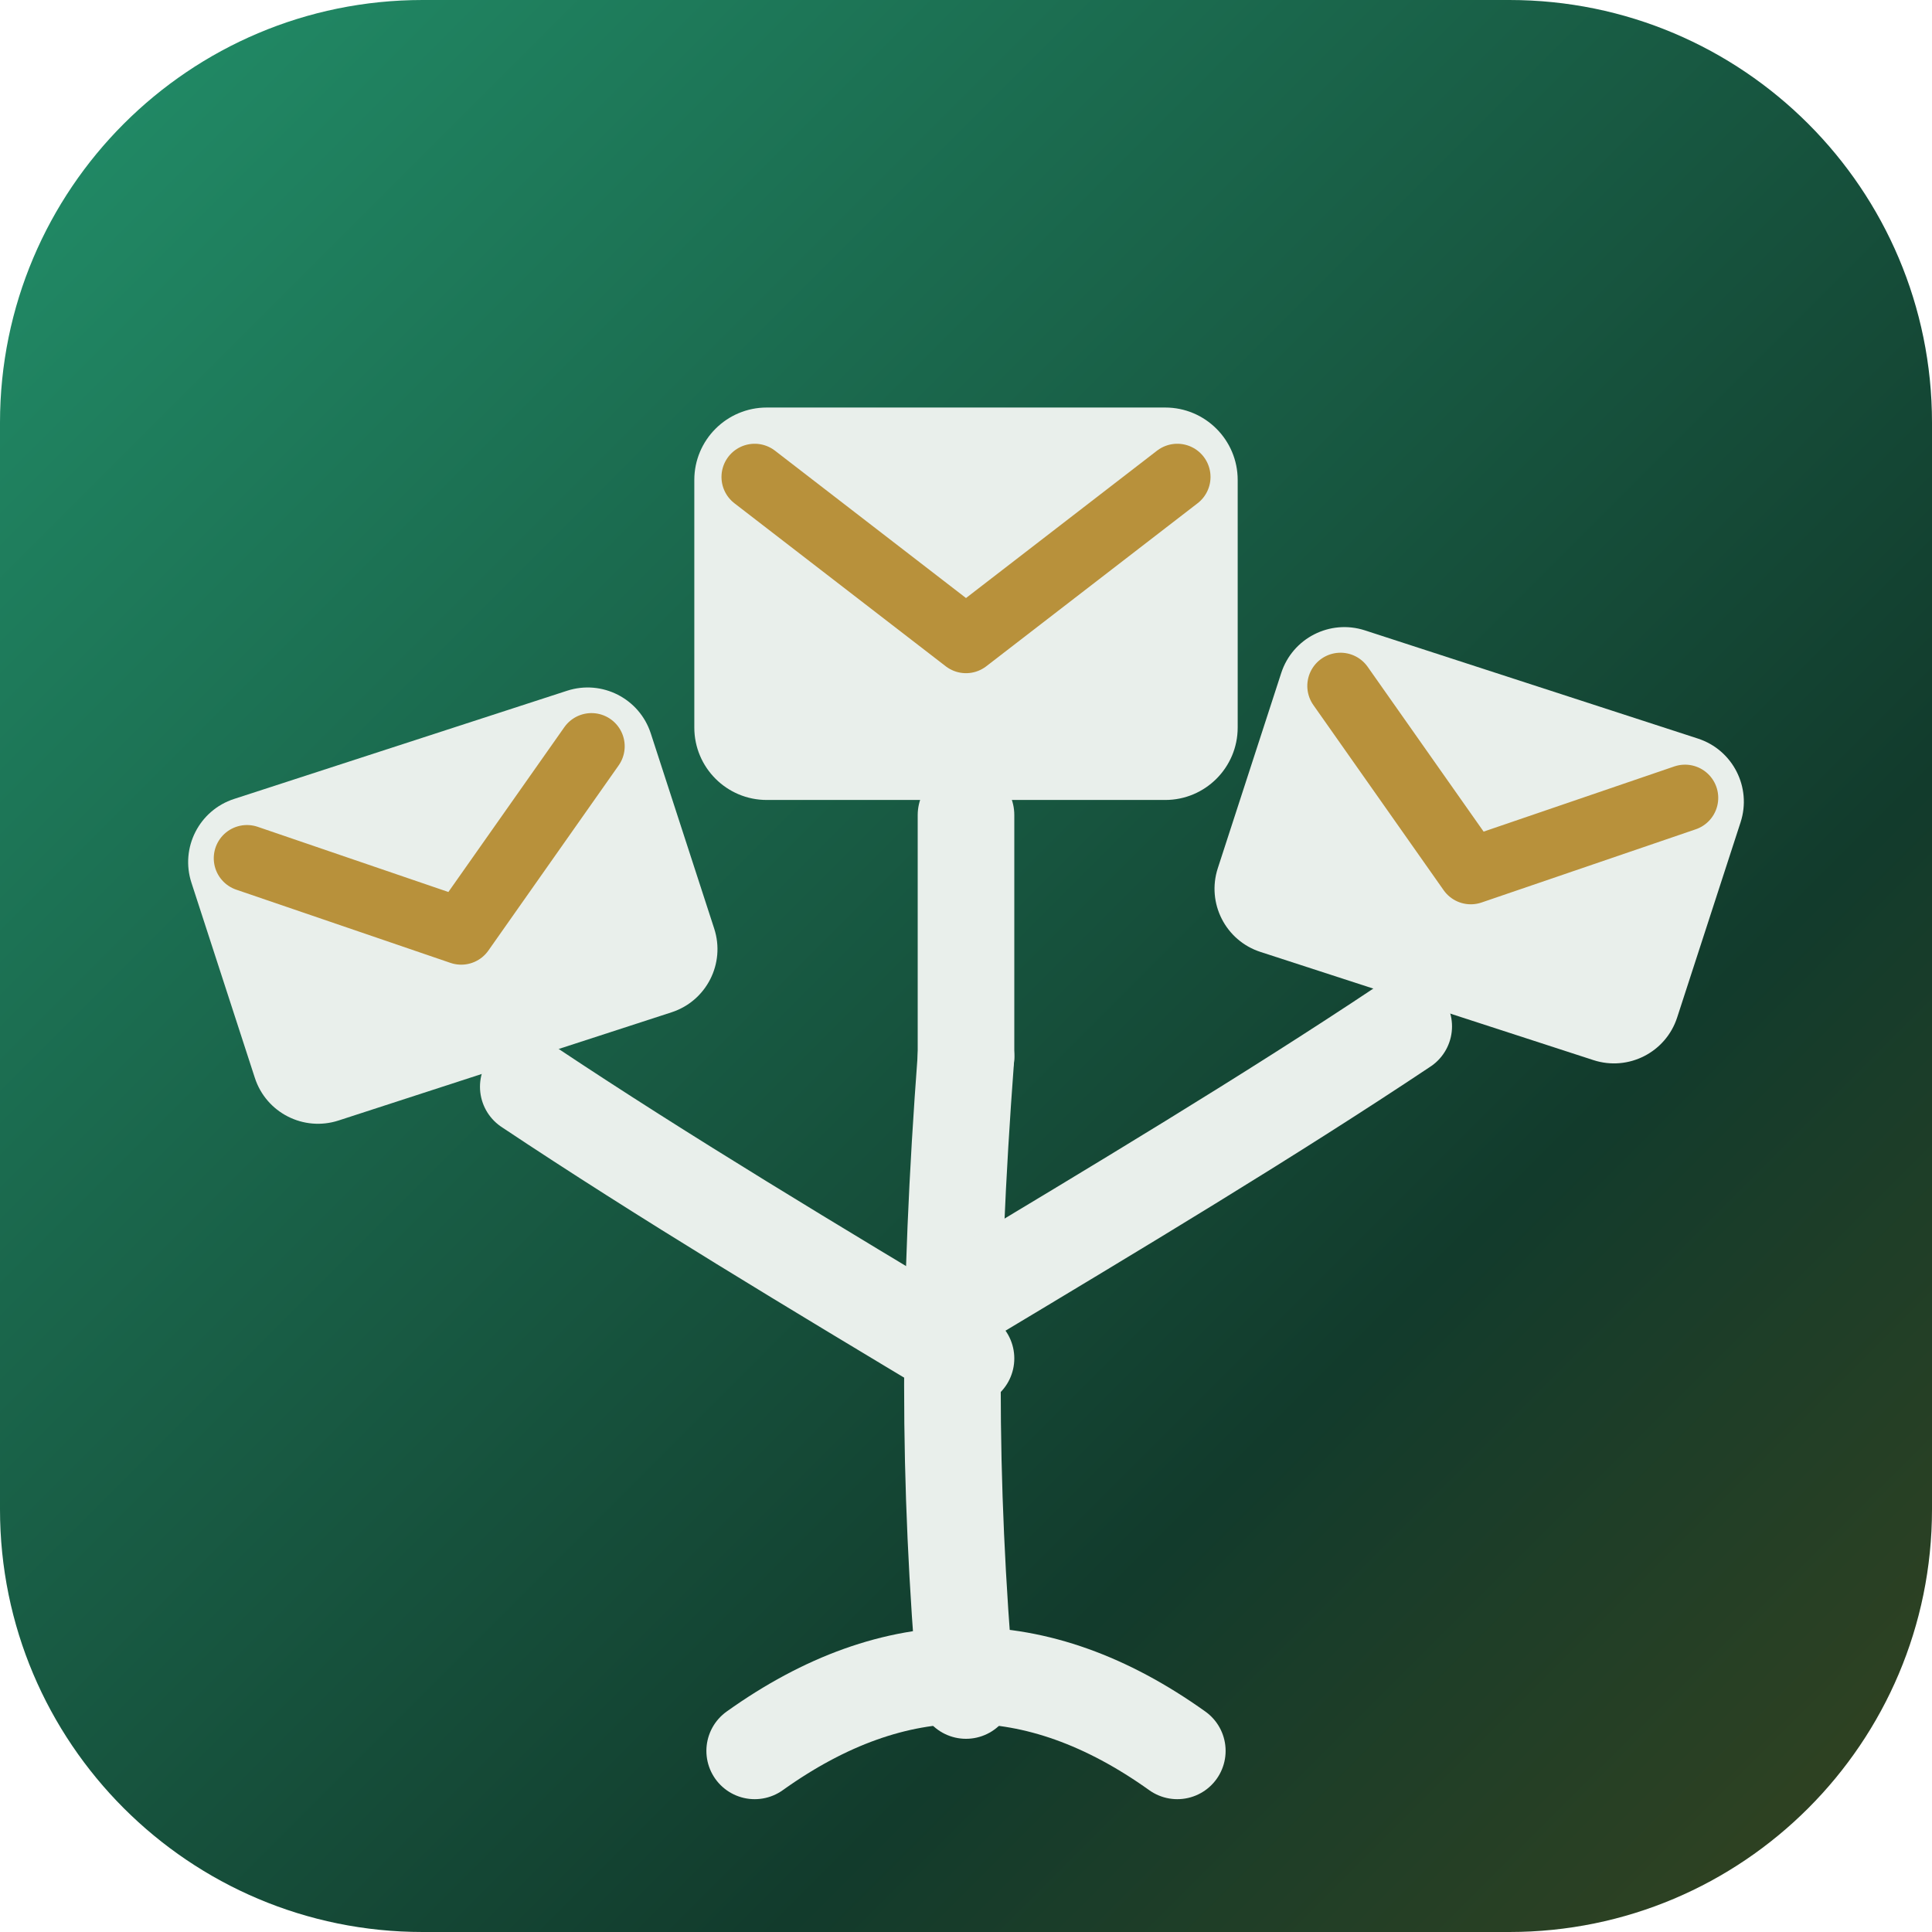
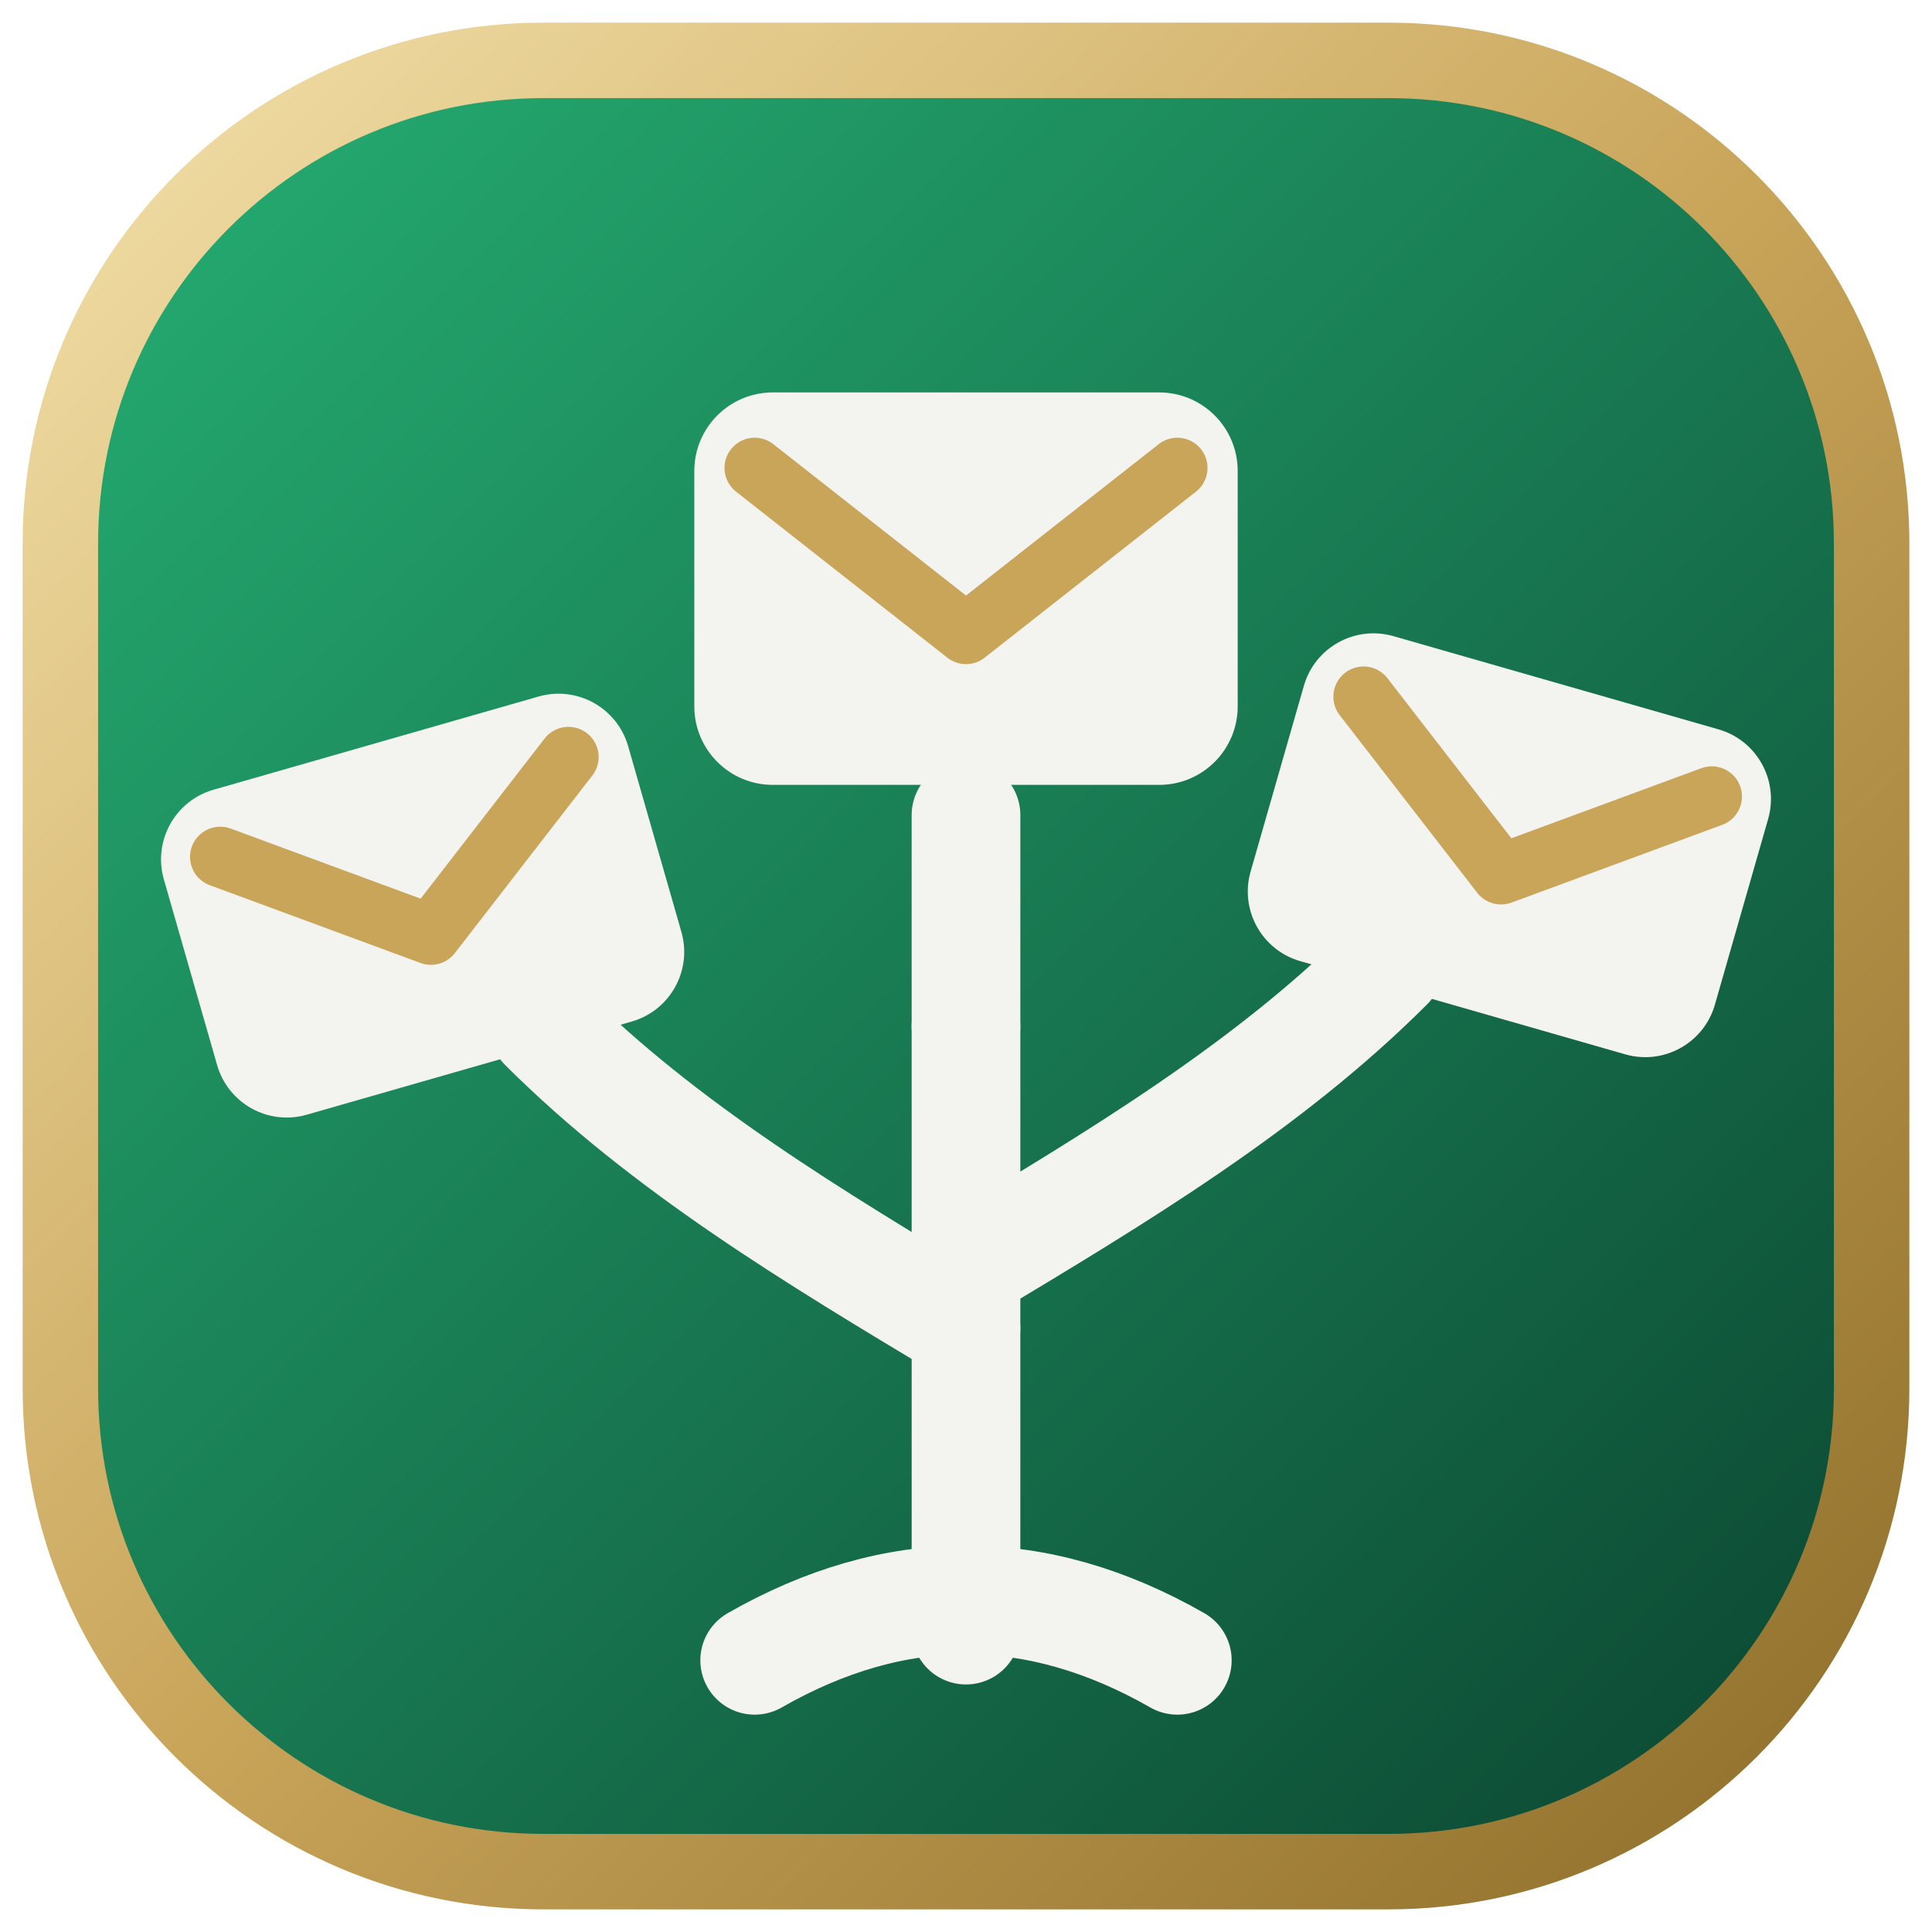
<svg xmlns="http://www.w3.org/2000/svg" viewBox="0 0 64 64">
  <defs>
-     <linearGradient id="bg" x1="0" y1="0" x2="1" y2="1">
-       <stop offset="0" stop-color="#22906A" />
-       <stop offset=".7" stop-color="#123B2C" />
-       <stop offset="1" stop-color="#36431F" />
+     <linearGradient id="b" x1="0" y1="0" x2="1" y2="1">
+       <stop offset="0" stop-color="#26B074" />
+       <stop offset="1" stop-color="#0B4430" />
+     </linearGradient>
+     <linearGradient id="r" x1="0" y1="0" x2="1" y2="1">
+       <stop offset="0" stop-color="#F2DFA8" />
+       <stop offset=".5" stop-color="#C9A55A" />
+       <stop offset="1" stop-color="#8E6E2A" />
    </linearGradient>
  </defs>
-   <rect width="64" height="64" rx="14" fill="url(#bg)" />
-   <g fill="none" stroke="#E9EFEB" stroke-width="3.2" stroke-linecap="round" stroke-linejoin="round">
-     <path d="M32 56 C31.4 49 31.4 43 32 35" />
-     <path d="M32 45 C27 42 22 39 17.5 36" />
-     <path d="M32 43 C37 40 42 37 46.5 34" />
-     <path d="M32 35 V27" />
-     <path d="M25 58 Q32 53 39 58" />
+   <rect x="2" y="2" width="60" height="60" rx="16" fill="url(#b)" stroke="url(#r)" stroke-width="2.5" />
+   <g fill="none" stroke="#F3F3F0" stroke-width="3.6" stroke-linecap="round" stroke-linejoin="round">
+     <path d="M32 54 V34" />
+     <path d="M32 44 C27 41 22 38 18 34" />
+     <path d="M32 42 C37 39 42 36 46 32" />
+     <path d="M32 34 V27" />
+     <path d="M25 55 Q32 51 39 55" />
  </g>
-   <g fill="#E9EFEB">
-     <g transform="translate(32 20)">
-       <rect x="-9" y="-6.5" width="18" height="13" rx="2.4" />
-     </g>
-     <g transform="translate(15 30) rotate(-18)">
-       <rect x="-8" y="-5.6" width="16" height="11.2" rx="2.2" />
-     </g>
-     <g transform="translate(49 28) rotate(18)">
-       <rect x="-8" y="-5.6" width="16" height="11.2" rx="2.2" />
-     </g>
+   <g fill="#F3F3F0">
+     <rect x="23" y="13" width="18" height="13" rx="2.6" />
+     <rect transform="translate(14 30) rotate(-16)" x="-8" y="-5.6" width="16" height="11.2" rx="2.4" />
+     <rect transform="translate(50 28) rotate(16)" x="-8" y="-5.6" width="16" height="11.2" rx="2.4" />
  </g>
-   <g fill="none" stroke="#B8913B" stroke-width="2.2" stroke-linecap="round" stroke-linejoin="round">
-     <path transform="translate(32 20)" d="M-7 -4.2 0 1.2 7 -4.2" />
-     <path transform="translate(15 30) rotate(-18)" d="M-6 -3.6 0 0.9 6 -3.6" />
-     <path transform="translate(49 28) rotate(18)" d="M-6 -3.6 0 0.9 6 -3.6" />
+   <g fill="none" stroke="#C9A55A" stroke-width="2" stroke-linecap="round" stroke-linejoin="round">
+     <path d="M25 15.5 32 21 39 15.5" />
+     <path transform="translate(14 30) rotate(-16)" d="M-6 -3.4 0 1 6 -3.4" />
+     <path transform="translate(50 28) rotate(16)" d="M-6 -3.4 0 1 6 -3.4" />
  </g>
</svg>
